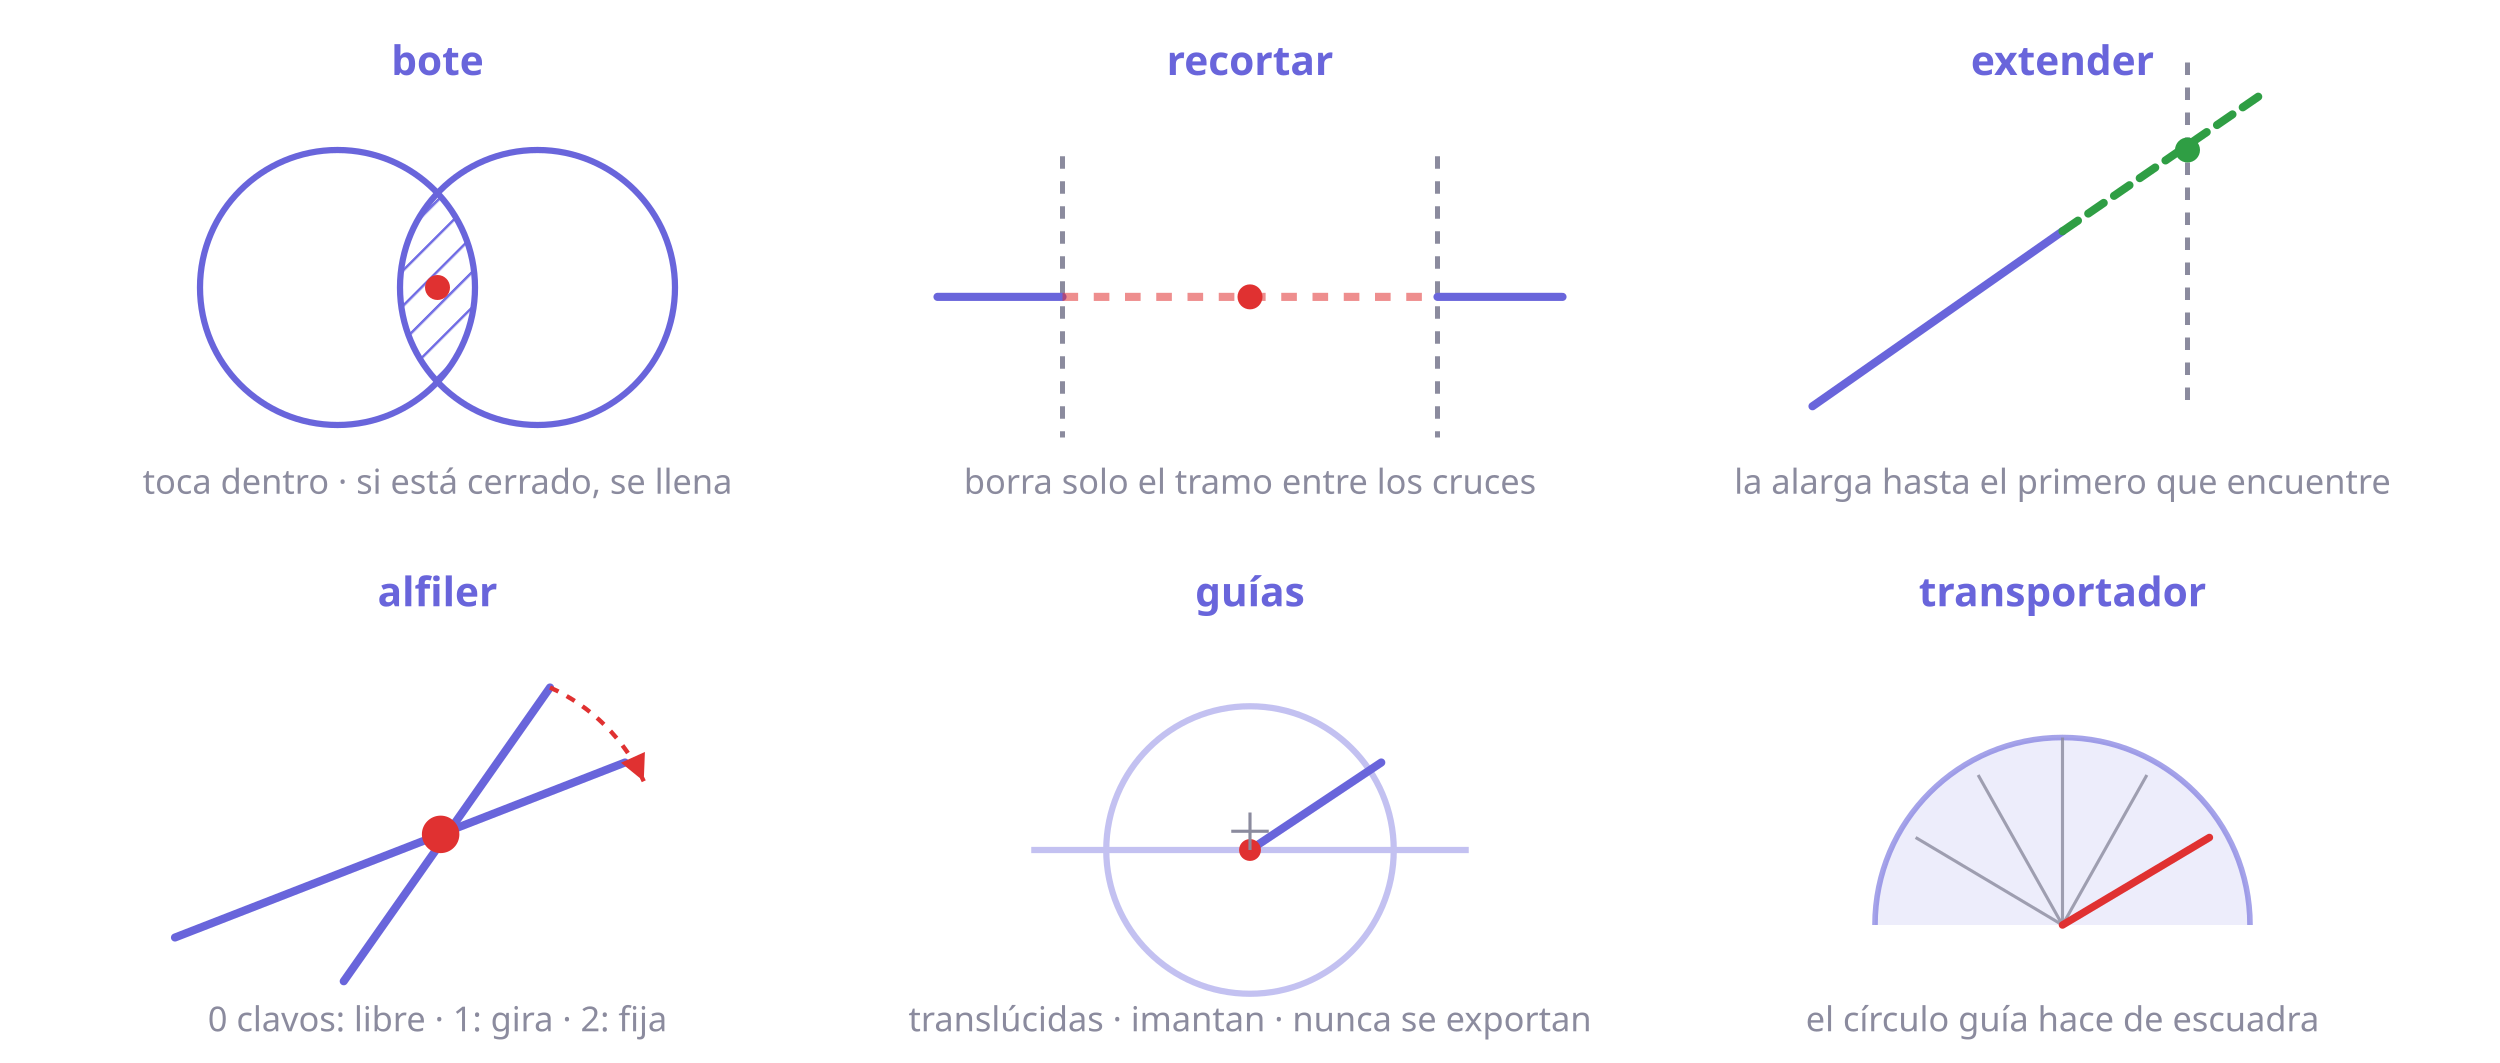
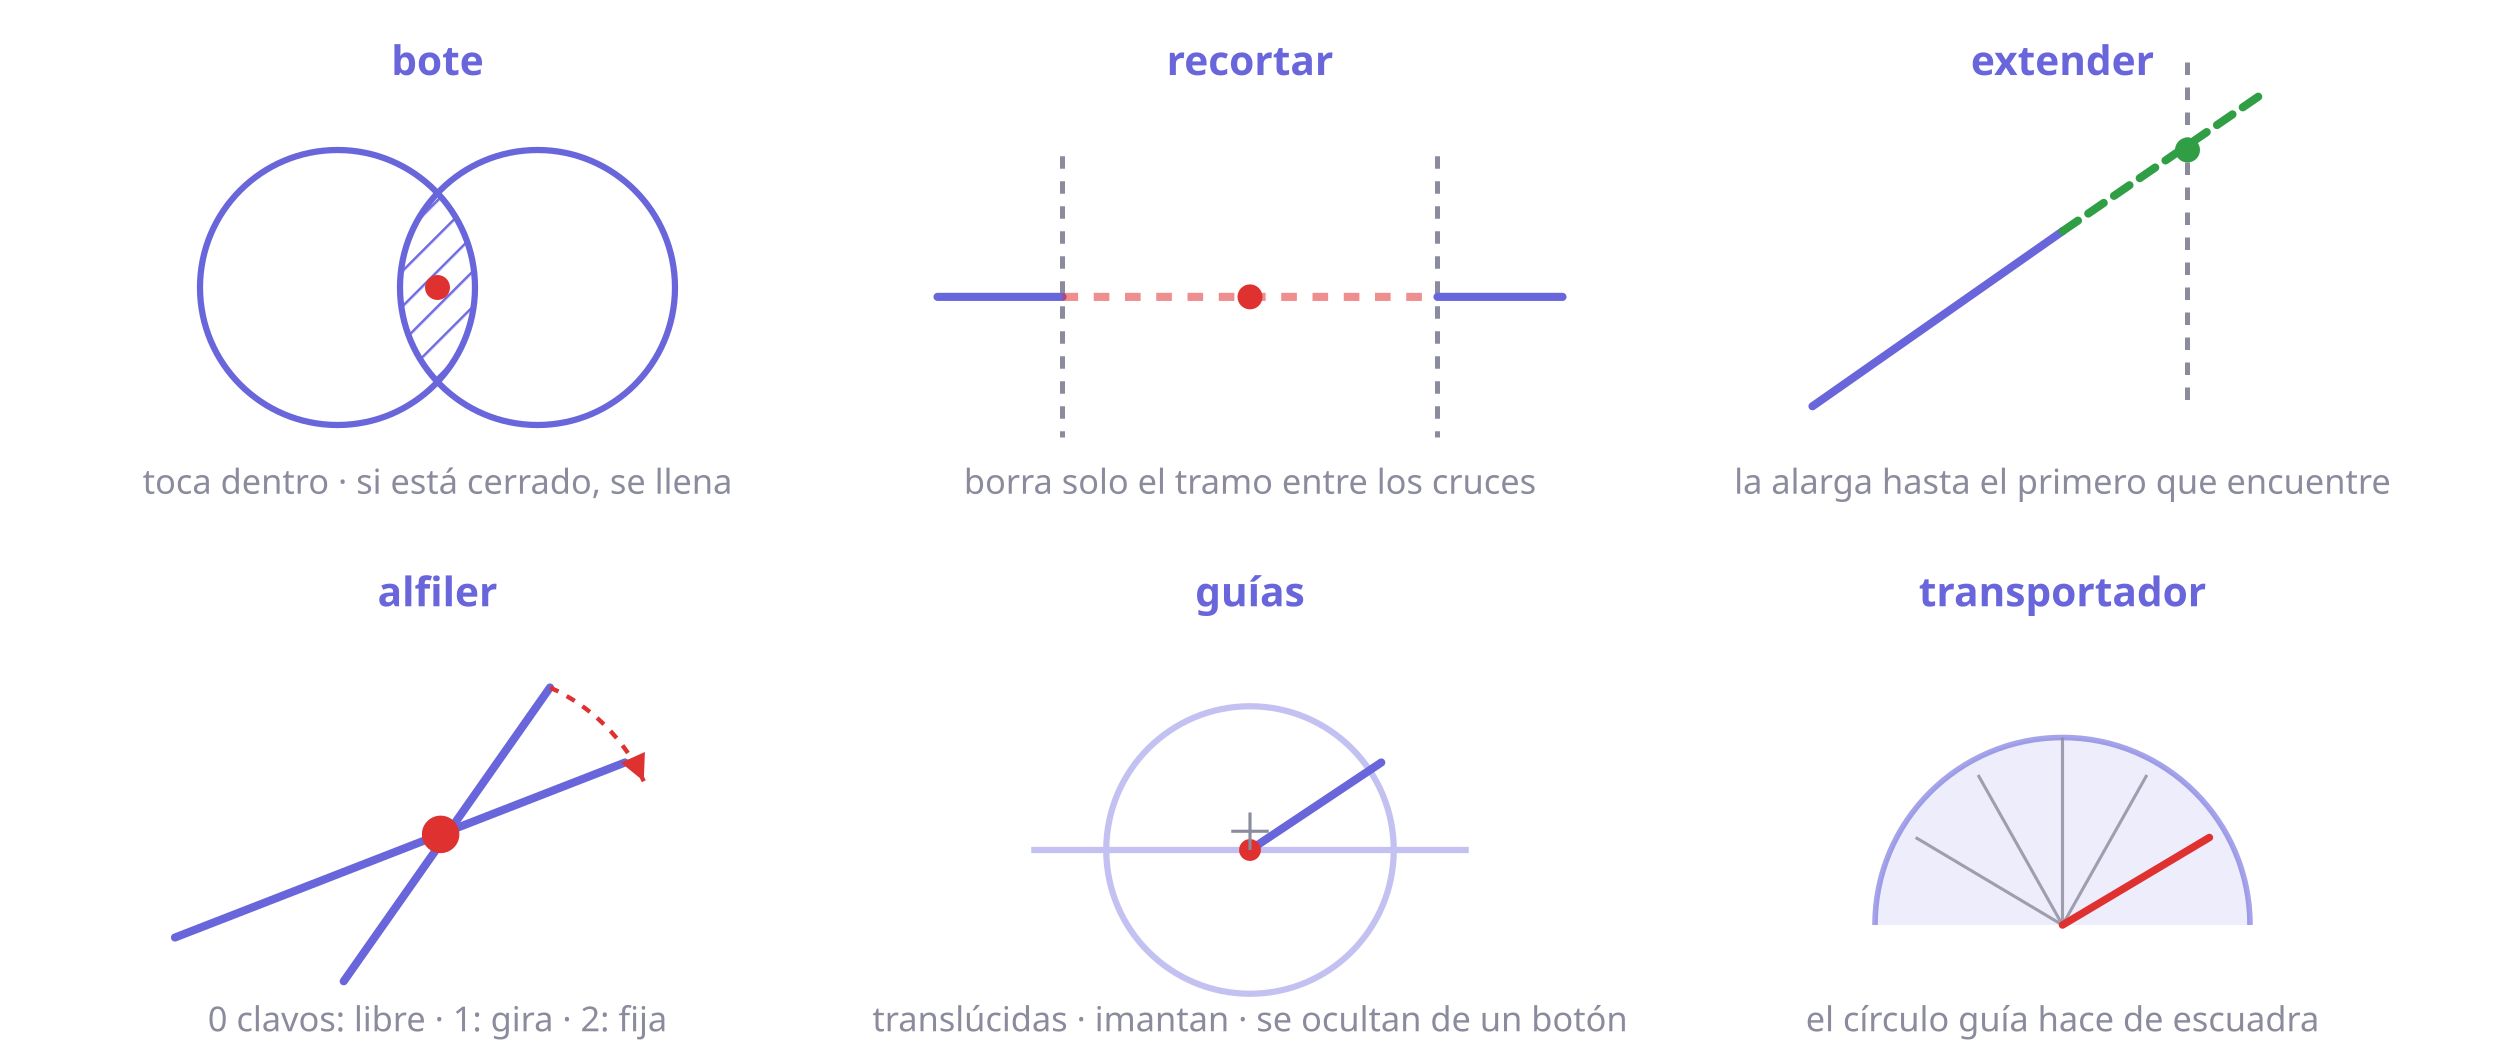
<svg xmlns="http://www.w3.org/2000/svg" viewBox="0 0 800 340" role="img" aria-label="Herramientas de construir: bote de relleno, recortar, extender, alfiler, guias y transportador">
  <g font-family="sans-serif" fill="#8B8B9E">
    <g font-size="13" font-weight="bold" fill="#6965DB" text-anchor="middle">
      <text x="140" y="24">bote</text>
      <text x="400" y="24">recortar</text>
      <text x="660" y="24">extender</text>
      <text x="140" y="194">alfiler</text>
      <text x="400" y="194">guías</text>
      <text x="660" y="194">transportador</text>
    </g>
    <defs>
      <pattern id="rayas" width="8" height="8" patternUnits="userSpaceOnUse" patternTransform="rotate(45)">
        <line x1="0" y1="0" x2="0" y2="8" stroke="#6965DB" stroke-width="1.6" />
      </pattern>
    </defs>
    <path d="M140 61.8 A44 44 0 0 1 140 122.2 A44 44 0 0 1 140 61.8z" fill="url(#rayas)" />
    <circle cx="108" cy="92" r="44" fill="none" stroke="#6965DB" stroke-width="2" />
    <circle cx="172" cy="92" r="44" fill="none" stroke="#6965DB" stroke-width="2" />
    <circle cx="140" cy="92" r="4" fill="#E03131" />
    <g font-size="11" text-anchor="middle">
      <text x="140" y="158">toca dentro · si está cerrado, se llena</text>
    </g>
    <g stroke="#8B8B9E" stroke-width="1.6" stroke-dasharray="4 4">
      <path d="M340 50 v90" />
      <path d="M460 50 v90" />
    </g>
    <path d="M300 95 h40" stroke="#6965DB" stroke-width="2.6" stroke-linecap="round" />
    <path d="M460 95 h40" stroke="#6965DB" stroke-width="2.6" stroke-linecap="round" />
    <path d="M340 95 h120" stroke="#E03131" stroke-width="2.6" stroke-dasharray="5 5" opacity="0.55" />
    <circle cx="400" cy="95" r="4" fill="#E03131" />
    <g font-size="11" text-anchor="middle">
      <text x="400" y="158">borra solo el tramo entre los cruces</text>
    </g>
    <path d="M580 130 L660 74" stroke="#6965DB" stroke-width="2.6" stroke-linecap="round" />
    <path d="M660 74 L724 30" stroke="#2F9E44" stroke-width="2.6" stroke-linecap="round" stroke-dasharray="6 4" />
    <path d="M700 20 v110" stroke="#8B8B9E" stroke-width="1.6" stroke-dasharray="4 4" />
    <circle cx="700" cy="48" r="4" fill="#2F9E44" />
    <g font-size="11" text-anchor="middle">
      <text x="660" y="158">la alarga hasta el primero que encuentre</text>
    </g>
    <path d="M56 300 L200 244" stroke="#6965DB" stroke-width="2.6" stroke-linecap="round" />
    <path d="M110 314 L176 220" stroke="#6965DB" stroke-width="2.6" stroke-linecap="round" />
    <circle cx="141" cy="267" r="6" fill="#E03131" />
    <path d="M176 220 A 60 60 0 0 1 206 250" fill="none" stroke="#E03131" stroke-width="1.4" stroke-dasharray="3 3" marker-end="url(#pa)" />
    <g font-size="11" text-anchor="middle">
      <text x="140" y="330">0 clavos: libre · 1: gira · 2: fija</text>
    </g>
    <g opacity="0.4" stroke="#6965DB" stroke-width="2">
      <circle cx="400" cy="272" r="46" fill="none" />
      <path d="M330 272 h140" />
    </g>
    <path d="M400 272 L442 244" stroke="#6965DB" stroke-width="2.6" stroke-linecap="round" />
    <circle cx="400" cy="272" r="3.5" fill="#E03131" />
    <path d="M394 266 h12 M400 260 v12" stroke="#8B8B9E" stroke-width="1" />
    <g font-size="11" text-anchor="middle">
-       <text x="400" y="330">translúcidas · imantan · nunca se exportan</text>
+       <text x="400" y="330">translúcidas · imantan · se ocultan de un botón</text>
    </g>
    <path d="M600 296 A 60 60 0 0 1 720 296 z" fill="#6965DB" opacity="0.12" />
    <path d="M600 296 A 60 60 0 0 1 720 296" fill="none" stroke="#6965DB" stroke-width="1.8" opacity="0.6" />
    <g stroke="#8B8B9E" stroke-width="1" opacity="0.8">
      <path d="M660 296 L613 268 M660 296 L633 248 M660 296 L660 236 M660 296 L687 248 M660 296 L707 268" />
    </g>
    <path d="M660 296 L707 268" stroke="#E03131" stroke-width="2.4" stroke-linecap="round" />
    <g font-size="11" text-anchor="middle">
      <text x="660" y="330">el círculo guía hace de escuadra</text>
    </g>
  </g>
  <defs>
    <marker id="pa" markerWidth="8" markerHeight="8" refX="6" refY="3" orient="auto">
      <path d="M0,0 L6,3 L0,6 z" fill="#E03131" />
    </marker>
  </defs>
</svg>
